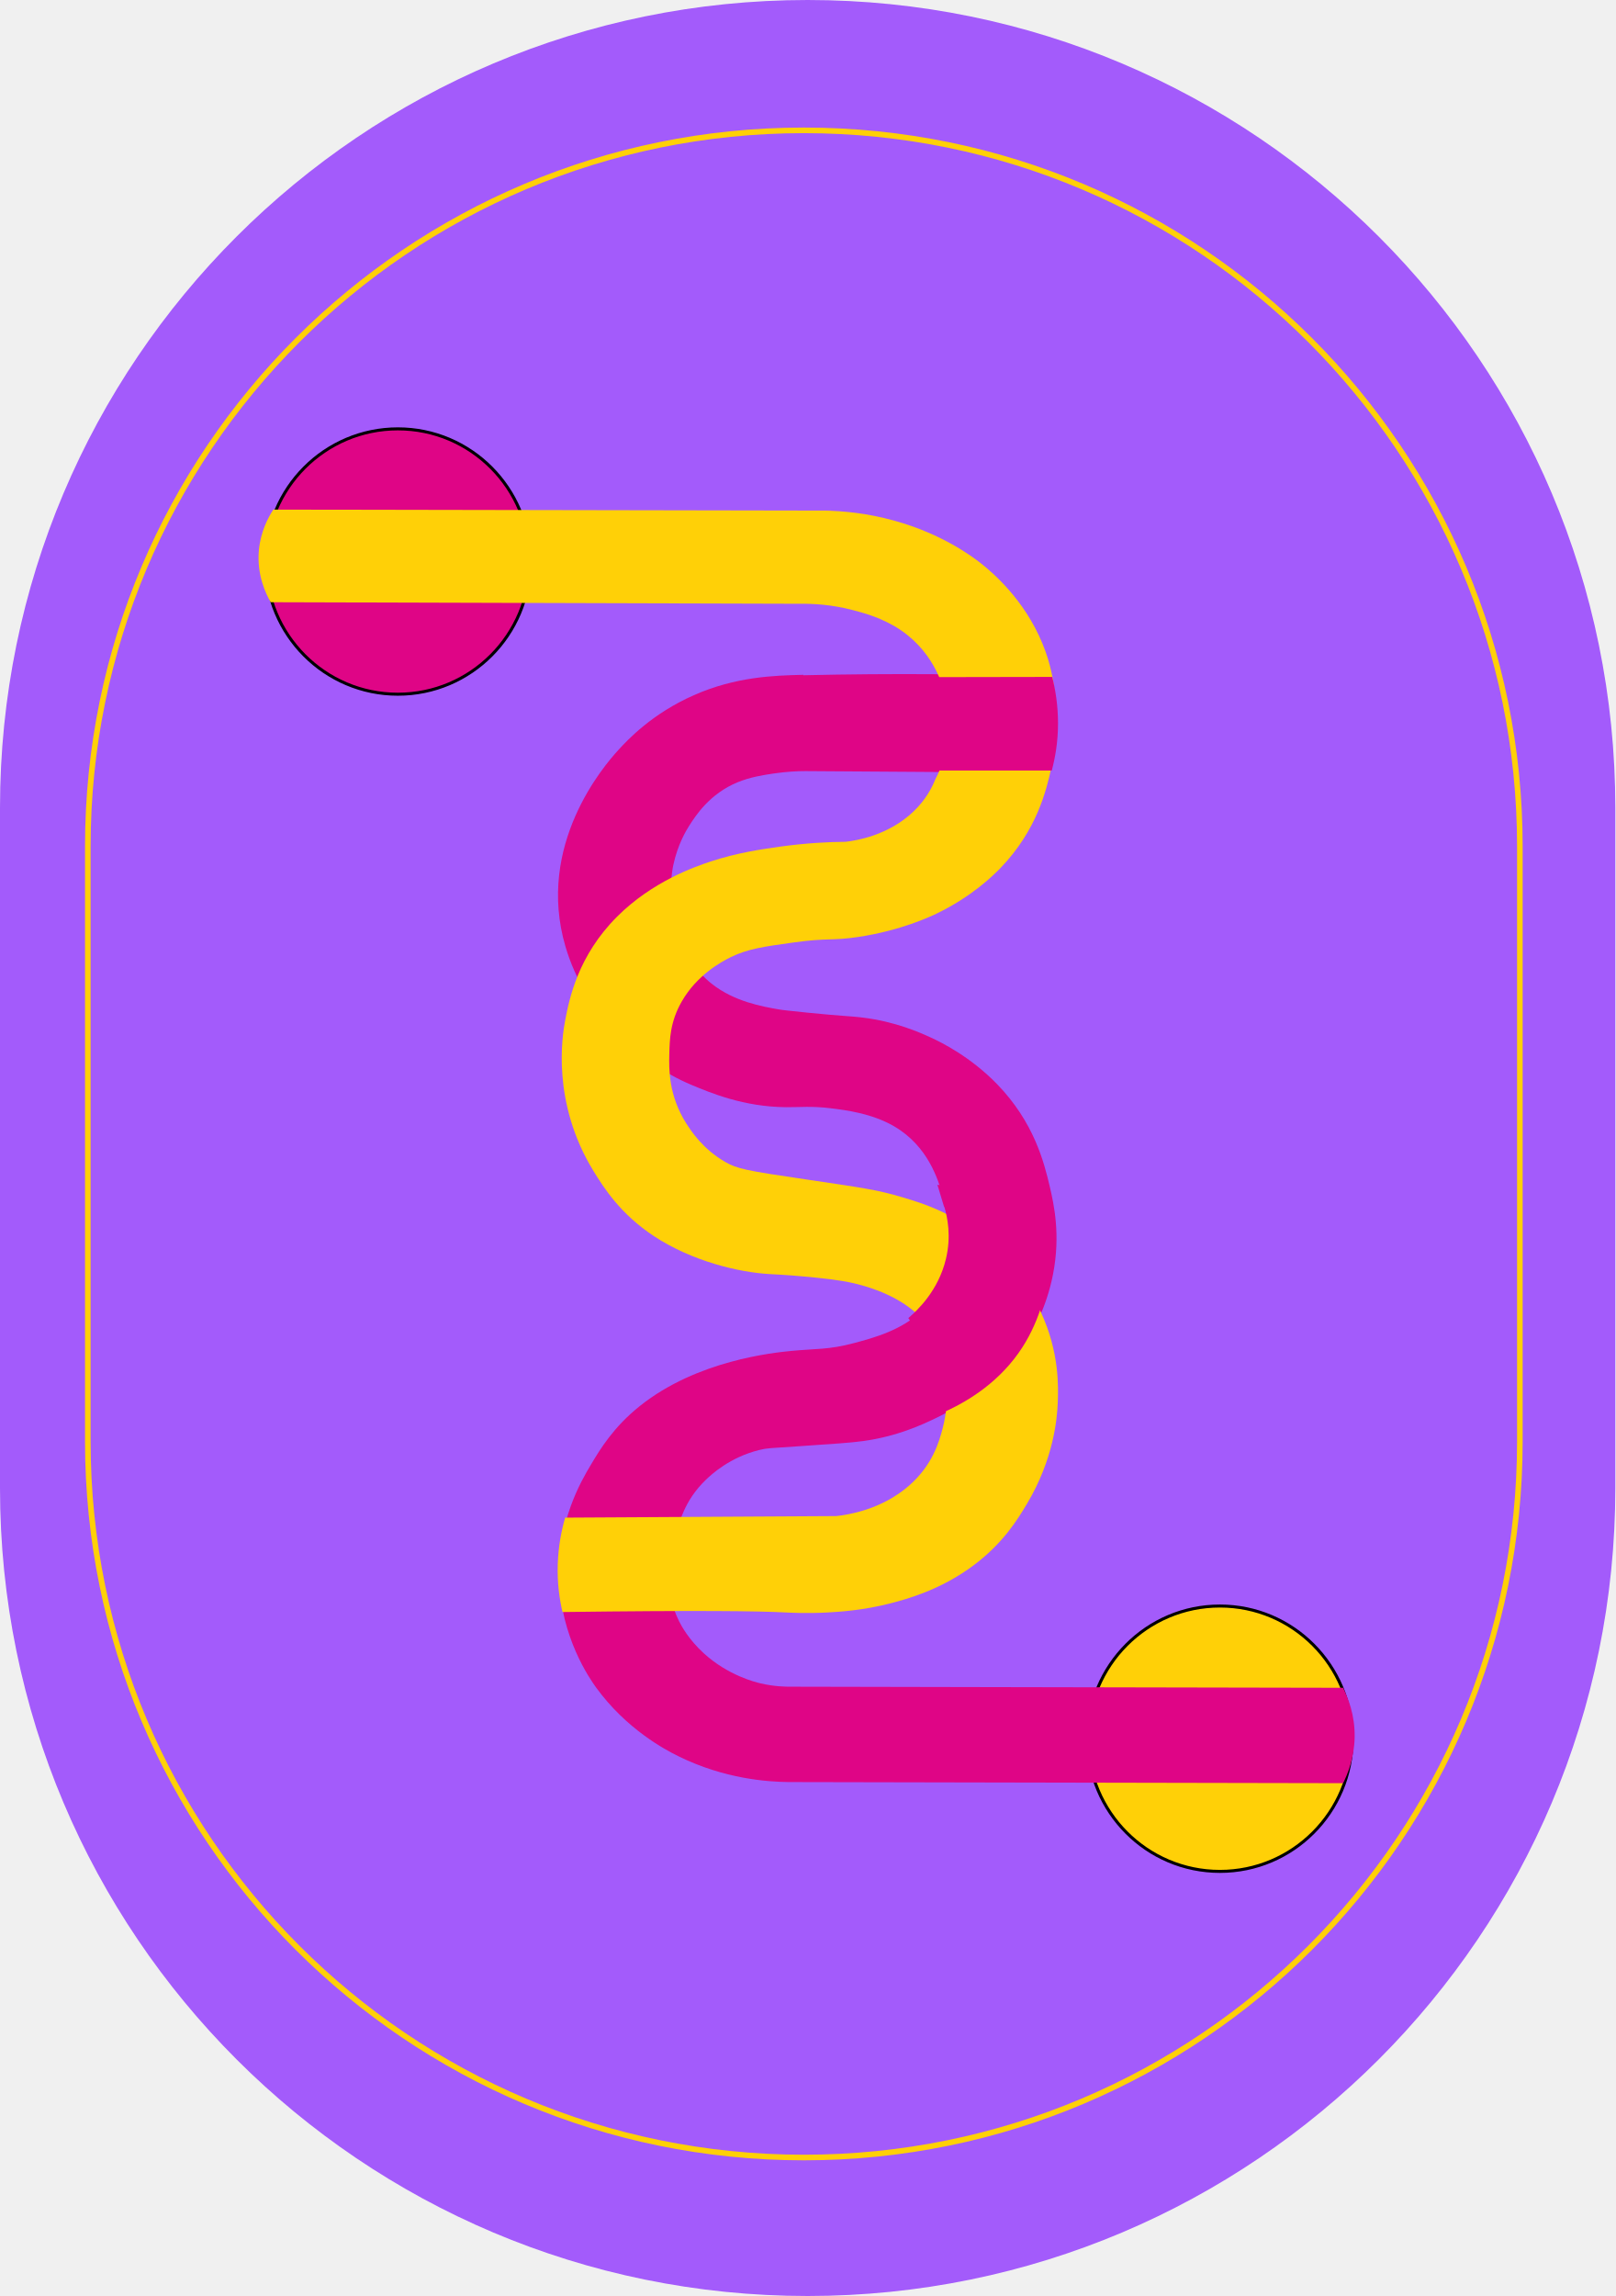
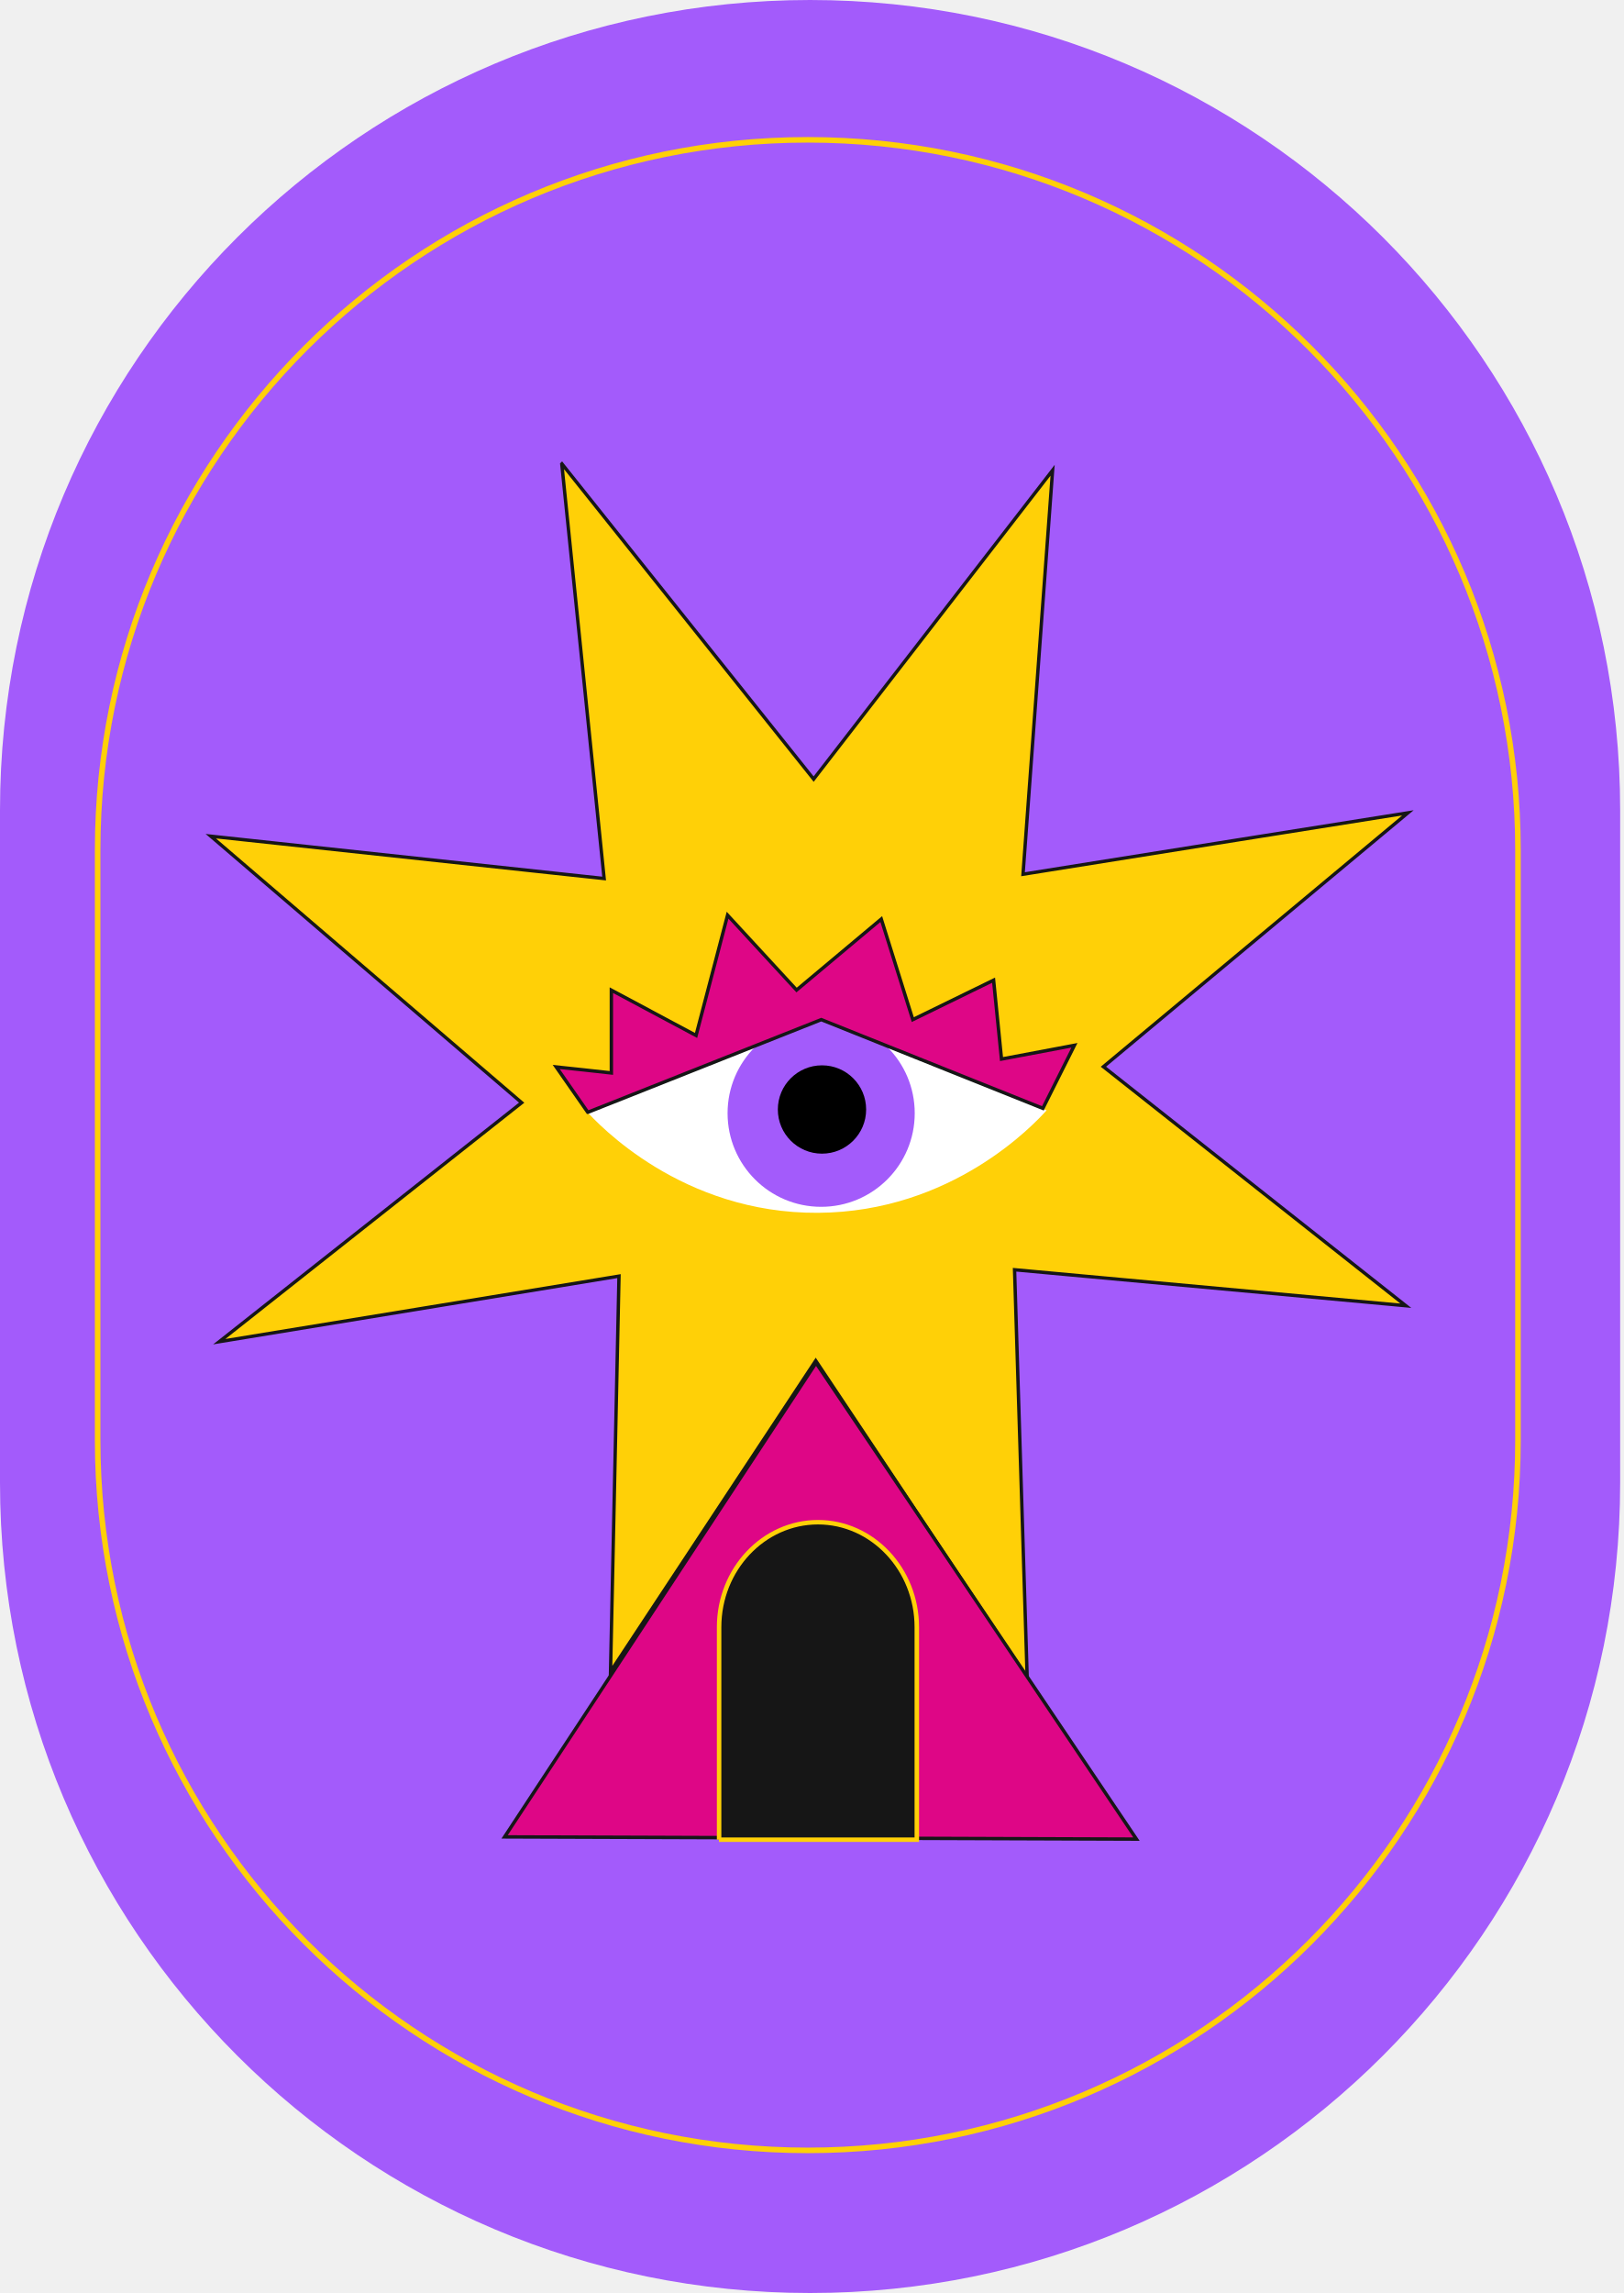
- <svg xmlns="http://www.w3.org/2000/svg" width="114" height="162" viewBox="0 0 114 162" fill="none">
-   <rect width="114" height="162" rx="57" fill="#A35BFB" />
-   <path d="M86.095 113.317C91.249 113.318 95.42 117.513 95.42 122.68C95.42 127.854 91.241 132.041 86.095 132.041C80.941 132.041 76.769 127.847 76.769 122.68C76.769 117.505 80.948 113.317 86.095 113.317Z" fill="#FFD007" stroke="black" stroke-width="0.213" />
-   <path d="M28.079 30.259C33.233 30.259 37.404 34.454 37.404 39.621C37.404 44.796 33.225 48.982 28.079 48.982C22.925 48.982 18.753 44.788 18.753 39.621C18.753 34.446 22.933 30.259 28.079 30.259Z" fill="#DF0586" stroke="black" stroke-width="0.213" />
-   <path d="M56.686 47.645C63.069 47.496 68.993 47.567 74.108 47.716C74.333 48.581 74.531 49.69 74.549 50.971C74.567 52.386 74.351 53.597 74.108 54.525C68.346 54.486 62.583 54.447 56.821 54.407C56.254 54.407 55.481 54.447 54.573 54.58C53.836 54.69 52.946 54.832 52.056 55.194C50.078 56.011 49.098 57.544 48.631 58.276C48.424 58.598 47.831 59.589 47.525 61.004C47.426 61.452 47.004 63.622 48.065 66.201C48.514 67.286 48.972 68.411 50.213 69.401C51.813 70.675 53.818 71.021 54.942 71.218C55.238 71.273 55.832 71.328 57.019 71.454C59.428 71.697 60.021 71.689 60.902 71.8C63.203 72.083 64.921 72.853 65.694 73.207C66.485 73.569 68.499 74.575 70.368 76.494C72.976 79.183 73.686 82.013 74.09 83.735C74.369 84.938 74.864 87.116 74.315 89.915C73.839 92.361 72.805 94.051 72.571 94.436C70.386 97.927 67.078 99.563 65.999 100.082C65.091 100.514 63.329 101.348 60.911 101.678C60.057 101.796 58.843 101.875 56.434 102.04C54.348 102.181 54.151 102.166 53.584 102.307C51.499 102.826 50.195 104.045 49.827 104.399C48.262 105.9 47.885 107.52 47.588 108.786C47.3 110.02 46.797 112.135 47.93 114.4C48.074 114.691 48.595 115.674 49.674 116.657C51.382 118.213 53.297 118.685 53.665 118.772C54.672 119.008 55.472 119.008 55.751 119.008C59.329 119.008 74.756 119.055 94.785 119.086C95.118 119.754 95.63 120.981 95.603 122.569C95.576 124.032 95.118 125.172 94.785 125.817C81.741 125.793 68.705 125.762 55.661 125.738C54.196 125.722 51.139 125.526 47.876 123.914C46.941 123.458 44.208 122.003 42.077 119.078C41.619 118.441 39.569 115.524 39.452 111.318C39.344 107.371 40.998 104.516 41.718 103.321C42.356 102.252 43.291 100.695 45.161 99.201C49.197 95.978 54.582 95.443 55.85 95.317C57.54 95.152 58.484 95.246 60.291 94.759C61.675 94.389 63.635 93.862 65.091 92.463C68.067 89.601 66.773 85.174 66.539 84.38C66.215 83.263 65.514 80.873 63.096 79.466C61.513 78.546 59.661 78.326 58.655 78.2C57.252 78.027 56.488 78.129 55.481 78.121C52.487 78.098 50.159 77.115 48.784 76.541C45.17 75.023 41.304 71.54 39.911 66.799C37.789 59.605 42.661 53.99 43.623 52.937C44.325 52.166 46.033 50.35 48.964 49.053C51.921 47.747 54.609 47.661 56.704 47.614L56.686 47.645Z" fill="#DF0586" />
-   <path d="M19.281 35.965C18.93 36.507 18.398 37.498 18.271 38.811C18.109 40.565 18.767 41.901 19.101 42.491C31.572 42.53 44.044 42.569 56.524 42.601C57.407 42.593 58.688 42.656 60.167 43.041C60.942 43.246 62.286 43.592 63.575 44.464C66.1 46.186 66.659 48.765 66.813 49.465C67.381 52.083 66.434 54.182 66.01 54.984C65.776 55.574 65.334 56.431 64.477 57.249C62.71 58.947 60.437 59.309 59.68 59.395C58.481 59.403 56.885 59.482 55.018 59.741C53.755 59.922 52.024 60.166 50.148 60.787C49.012 61.164 46.036 62.194 43.548 64.679C40.797 67.431 40.184 70.434 39.886 71.999C39.679 73.076 38.913 77.785 41.888 82.629C42.619 83.816 43.782 85.656 46.154 87.221C48.859 88.998 52.141 89.768 54.287 89.894C54.639 89.917 55.496 89.949 56.749 90.067C58.021 90.185 59.211 90.303 60.266 90.546C60.726 90.656 62.881 91.152 64.486 92.504C67.877 95.358 66.677 100.217 66.533 100.76C66.281 101.719 65.821 103.37 64.153 104.825C62.205 106.523 59.86 106.877 59.022 106.971C52.646 107.01 46.262 107.042 39.886 107.081C39.634 107.946 39.408 109.055 39.363 110.36C39.318 111.704 39.49 112.852 39.697 113.741C49.301 113.615 53.539 113.67 55.487 113.772C55.82 113.788 56.921 113.851 58.39 113.772C59.256 113.725 60.924 113.623 62.845 113.127C63.963 112.837 66.353 112.2 68.688 110.462C70.781 108.905 71.799 107.238 72.485 106.091C74.352 102.961 74.604 100.115 74.649 98.999C74.694 97.859 74.775 95.421 73.459 92.583C73.107 91.828 71.015 87.48 66.118 85.334C65.244 84.948 64.441 84.704 63.792 84.508C61.907 83.934 60.69 83.785 56.939 83.226C52.601 82.59 52.024 82.464 51.194 81.992C49.598 81.072 48.796 79.83 48.426 79.256C47.182 77.282 47.209 75.435 47.236 74.381C47.263 73.343 47.29 72.085 48.119 70.654C49.175 68.814 50.87 67.879 51.573 67.533C52.791 66.943 53.873 66.794 56.037 66.495C58.472 66.157 58.679 66.393 60.564 66.11C63.575 65.662 65.677 64.663 66.091 64.466C68.58 63.264 70.086 61.785 70.618 61.235C73.179 58.57 73.847 55.763 74.198 54.167C74.712 51.879 74.586 49.992 74.451 48.907C74.352 48.136 74.189 46.902 73.567 45.4C72.277 42.271 70.005 40.352 69.166 39.7C68.616 39.275 66.506 37.679 63.134 36.743C61.168 36.193 59.446 36.051 58.228 36.028C45.243 36.004 32.267 35.981 19.281 35.957V35.965Z" fill="#FFD007" />
-   <path d="M74.229 54.366C71.388 54.366 68.538 54.366 65.697 54.366V47.777L74.256 47.762C74.48 48.63 74.669 49.746 74.669 51.048C74.669 52.366 74.462 53.49 74.229 54.366Z" fill="#DF0586" />
-   <path d="M66.65 85.166C66.866 85.895 67.145 87.228 66.758 88.828C66.227 91.062 64.733 92.474 64.103 92.999C64.589 93.705 65.183 94.771 65.543 96.143C65.957 97.751 65.867 99.123 65.723 100.001C67.252 99.429 69.484 98.323 71.247 96.277C73.038 94.191 73.587 92.027 74.045 90.176C74.378 88.867 74.441 87.746 74.45 87.573C74.495 86.789 74.459 86.115 74.414 85.613C71.661 84.939 68.908 84.264 66.155 83.59C66.317 84.115 66.47 84.641 66.632 85.166H66.65Z" fill="#DF0586" />
-   <rect x="6.197" y="9.197" width="101.066" height="143.032" rx="50.533" stroke="#FFD007" stroke-width="0.395" />
+ <svg xmlns="http://www.w3.org/2000/svg" width="308" height="435" viewBox="0 0 308 435" fill="none">
+   <rect width="307.426" height="435" rx="153.713" fill="#A35BFB" />
+   <rect x="18.526" y="26.526" width="269.51" height="381.418" rx="134.755" stroke="#FFD007" stroke-width="1.053" />
+   <path d="M106.6 88.026C109.287 114.24 111.948 140.453 114.635 166.666C89.766 163.979 64.87 161.318 40 158.631C59.653 175.492 79.333 192.326 98.987 209.187C79.86 224.309 60.733 239.405 41.607 254.527C66.898 250.391 92.163 246.228 117.454 242.092C116.927 267.093 116.374 292.121 115.847 317.122C128.835 297.469 141.797 277.789 154.785 258.136C168.168 278.211 181.525 298.259 194.909 318.334C194.118 292.516 193.302 266.698 192.511 240.88C217.249 243.146 242.013 245.438 266.751 247.703C247.625 232.581 228.499 217.486 209.372 202.364C228.63 186.319 247.888 170.249 267.147 154.205C242.804 158.078 218.461 161.95 194.118 165.849C195.989 140.295 197.859 114.74 199.73 89.212C184.608 108.733 169.512 128.281 154.39 147.803C138.478 127.86 122.565 107.943 106.627 88L106.6 88.026Z" fill="#FFD007" stroke="#161616" stroke-width="0.639" stroke-miterlimit="10" />
+   <path d="M154.84 258.556C141.957 278.156 129.075 297.784 116.192 317.384C109.368 327.738 102.571 338.118 95.748 348.471C135.713 348.603 175.679 348.761 215.644 348.893C195.385 318.78 175.099 288.668 154.84 258.556Z" fill="#DE0686" stroke="#161616" stroke-width="0.646" stroke-miterlimit="10" />
+   <path d="M111.132 210.637C125.701 204.657 140.296 198.676 154.865 192.696C169.433 198.676 184.028 204.657 198.597 210.637C196.147 213.35 180.656 229.921 155.233 230.08C129.389 230.238 113.529 213.298 111.132 210.637Z" fill="white" />
+   <path d="M155.813 228.943C165.62 228.943 173.57 220.993 173.57 211.186C173.57 201.38 165.62 193.43 155.813 193.43C146.006 193.43 138.057 201.38 138.057 211.186C138.057 220.993 146.006 228.943 155.813 228.943Z" fill="#A35BFB" />
+   <path d="M155.972 218.858C160.599 218.858 164.35 215.107 164.35 210.48C164.35 205.853 160.599 202.102 155.972 202.102C151.346 202.102 147.595 205.853 147.595 210.48C147.595 215.107 151.346 218.858 155.972 218.858Z" fill="black" />
+   <path d="M111.527 211.003C109.525 208.131 107.549 205.26 105.547 202.414C109.024 202.783 112.528 203.152 116.006 203.547V187.845C121.354 190.717 126.728 193.589 132.076 196.434C134.079 188.82 136.054 181.233 138.057 173.619C142.43 178.361 146.777 183.077 151.15 187.819C156.498 183.341 161.873 178.836 167.221 174.357C169.223 180.706 171.199 187.055 173.201 193.431C178.312 190.928 183.423 188.451 188.534 185.949C189.034 190.928 189.535 195.907 190.035 200.913C194.646 200.043 199.256 199.174 203.867 198.304C201.864 202.283 199.888 206.287 197.886 210.265C183.871 204.654 169.855 199.042 155.84 193.431C141.086 199.279 126.307 205.154 111.554 211.003H111.527Z" fill="#DE0686" stroke="#161616" stroke-width="0.646" stroke-miterlimit="10" />
+   <path d="M136.449 349V308.692C136.449 297.706 144.88 288.775 155.207 288.775C165.534 288.775 173.964 297.706 173.964 308.692V349H136.423H136.449Z" fill="#161616" stroke="#FFD007" stroke-width="0.85" stroke-miterlimit="10" />
</svg>
